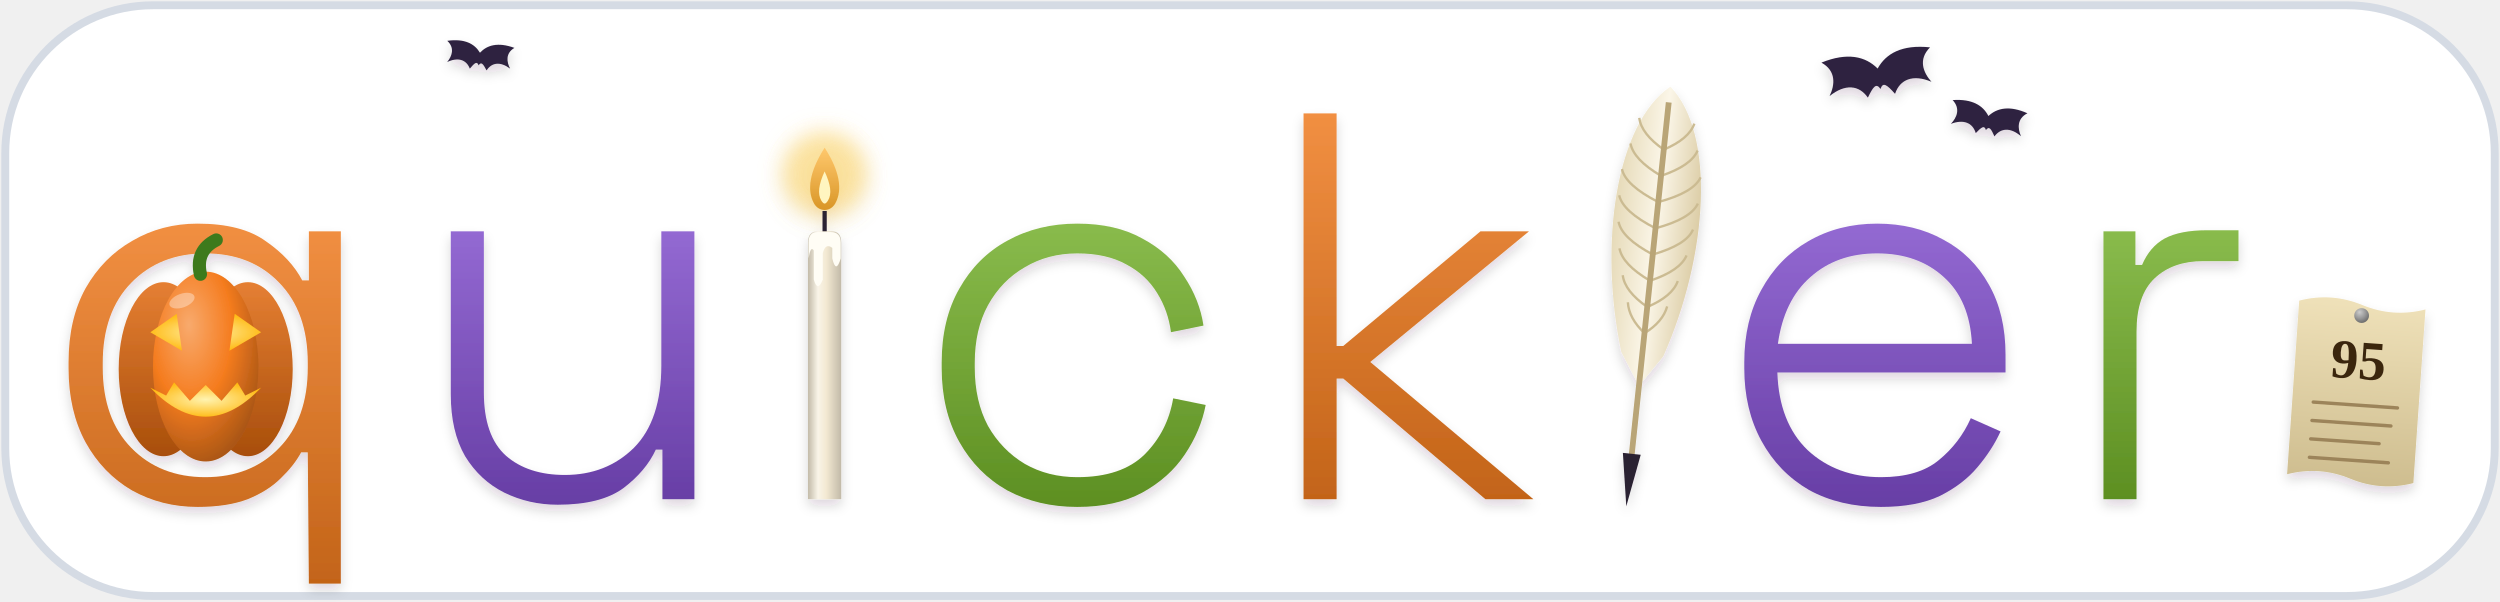
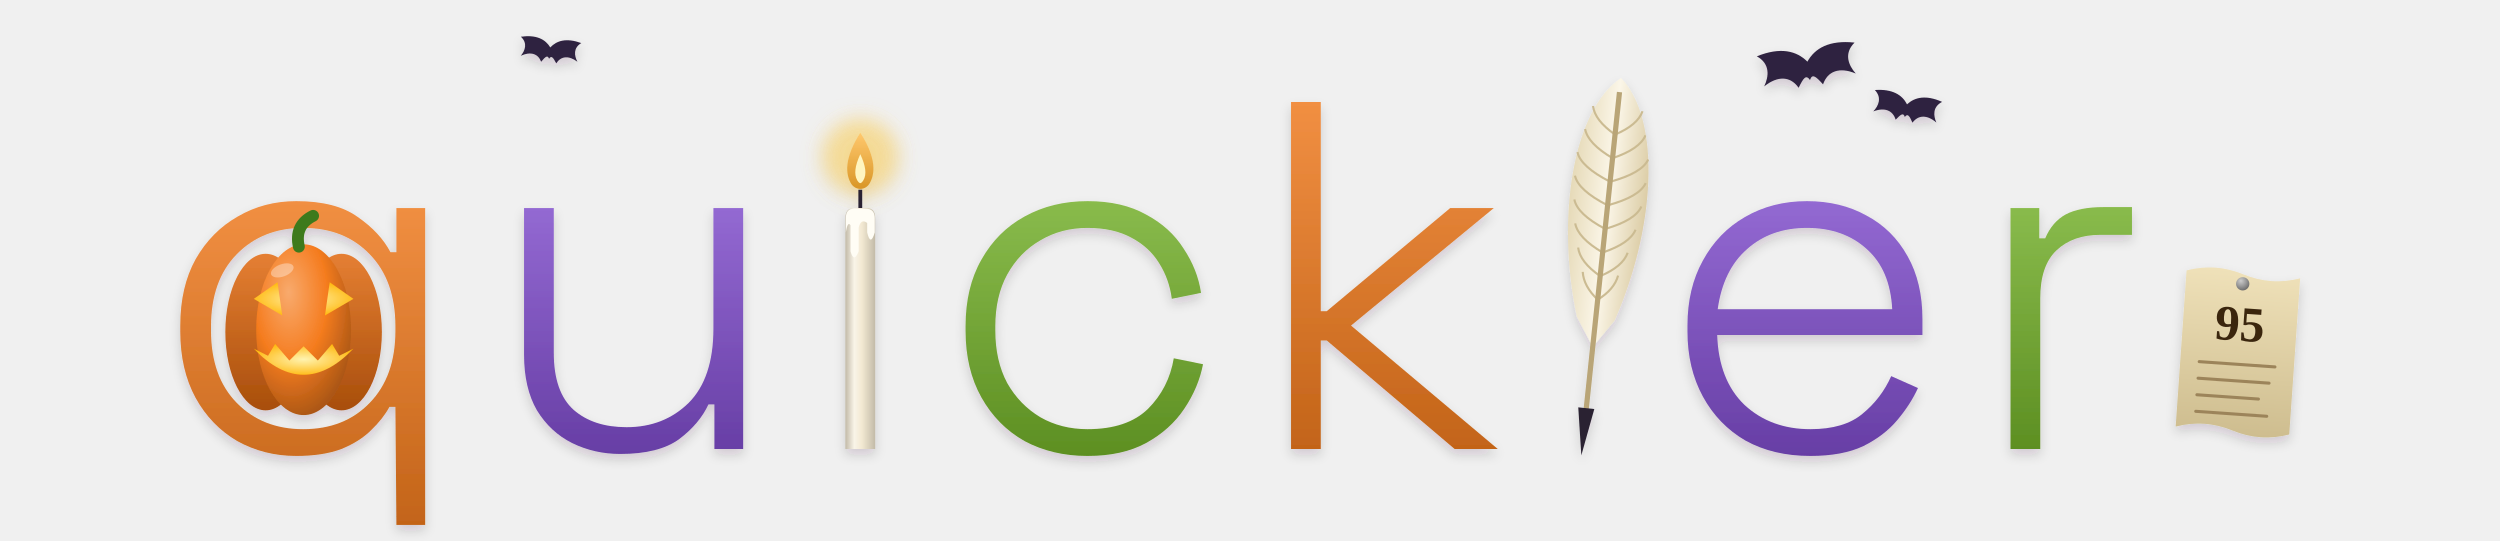
- <svg xmlns="http://www.w3.org/2000/svg" width="1896" height="456" viewBox="-12 -32 948 228" role="img" aria-label="Quickler logo">
+ <svg xmlns="http://www.w3.org/2000/svg" width="2108" height="456" viewBox="-62 -32 1054 228" role="img" aria-label="Quickler logo">
  <defs>
    <filter id="lift" x="-6%" y="-12%" width="112%" height="134%">
      <feDropShadow dx="0" dy="2.5" stdDeviation="2.2" flood-color="#241830" flood-opacity=".16" />
    </filter>
    <linearGradient id="LEE7A1E" x1="0" y1="0" x2="0" y2="1">
      <stop stop-color="#F18F42" />
      <stop offset="1" stop-color="#C36419" />
    </linearGradient>
    <linearGradient id="L7E4CC9" x1="0" y1="0" x2="0" y2="1">
      <stop stop-color="#9369D2" />
      <stop offset="1" stop-color="#673EA5" />
    </linearGradient>
    <linearGradient id="L72AE2A" x1="0" y1="0" x2="0" y2="1">
      <stop stop-color="#89BB4C" />
      <stop offset="1" stop-color="#5D8F22" />
    </linearGradient>
    <linearGradient id="p1" x1="0" y1="0" x2="0" y2="1">
      <stop stop-color="#E57F33" />
      <stop offset="1" stop-color="#A84E0B" />
    </linearGradient>
    <radialGradient id="pump" cx="0.38" cy="0.32" r="0.7" fx="0.34" fy="0.28">
      <stop stop-color="#F8AA6D" />
      <stop offset=".55" stop-color="#F57C1F" />
      <stop offset="1" stop-color="#AC5716" />
    </radialGradient>
    <radialGradient id="inner" cx=".5" cy=".5" r=".6">
      <stop stop-color="#FFF3B0" />
      <stop offset="1" stop-color="#FFB300" />
    </radialGradient>
    <filter id="gblur" x="-50%" y="-50%" width="200%" height="200%">
      <feGaussianBlur stdDeviation="4" />
    </filter>
    <linearGradient id="candle" x1="0" y1="0" x2="1" y2="0">
      <stop stop-color="#C2BAA8" />
      <stop offset=".3" stop-color="#F9F4E8" />
      <stop offset=".55" stop-color="#F3E9D2" />
      <stop offset="1" stop-color="#C2BAA8" />
    </linearGradient>
    <linearGradient id="flame" x1="0" y1="0" x2="0" y2="1">
      <stop stop-color="#FFC86D" />
      <stop offset="1" stop-color="#D99627" />
    </linearGradient>
    <linearGradient id="vane" x1="0" y1="0" x2="1" y2="0">
      <stop stop-color="#E6DAB8" />
      <stop offset=".5" stop-color="#FBF6E8" />
      <stop offset="1" stop-color="#DCCDA6" />
    </linearGradient>
    <linearGradient id="calamus" x1="0" y1="0" x2="1" y2="0">
      <stop stop-color="#BEB6A0" />
      <stop offset=".3" stop-color="#F4EEDE" />
      <stop offset=".55" stop-color="#EDE3C8" />
      <stop offset="1" stop-color="#BEB6A0" />
    </linearGradient>
    <linearGradient id="parch" x1="0" y1="0" x2="0" y2="1">
      <stop stop-color="#EFE1B9" />
      <stop offset="1" stop-color="#CEBD8F" />
    </linearGradient>
    <radialGradient id="nail" cx="0.38" cy="0.32" r="0.7" fx="0.34" fy="0.28">
      <stop stop-color="#CCCCCC" />
      <stop offset=".55" stop-color="#9A9A9A" />
      <stop offset="1" stop-color="#6C6C6C" />
    </radialGradient>
  </defs>
-   <rect x="-10" y="-30" width="944" height="224" rx="56" fill="#FFFFFF" stroke="#D5DBE4" stroke-width="3" />
  <g filter="url(#lift)">
    <path d="M105.124 189.3L104.706 139.535H102.198C100.387 142.879 97.809 146.153 94.465 149.358C91.26 152.563 87.08 155.21 81.925 157.3C76.77 159.251 70.43 160.226 62.906 160.226C53.849 160.226 45.559 158.136 38.035 153.956C30.65 149.637 24.798 143.576 20.479 135.773C16.16 127.831 14 118.496 14 107.767V105.259C14 94.391 16.16 85.056 20.479 77.253C24.938 69.45 30.859 63.459 38.244 59.279C45.629 54.96 53.849 52.8 62.906 52.8C74.053 52.8 82.691 55.029 88.822 59.488C95.092 63.807 99.69 68.754 102.616 74.327H105.124V55.726H117.246V189.3H105.124ZM65.832 148.94C77.397 148.94 86.732 145.248 93.838 137.863C101.083 130.478 104.706 120.307 104.706 107.349V105.677C104.706 92.719 101.083 82.548 93.838 75.163C86.732 67.778 77.397 64.086 65.832 64.086C54.407 64.086 45.071 67.778 37.826 75.163C30.581 82.548 26.958 92.719 26.958 105.677V107.349C26.958 120.307 30.581 130.478 37.826 137.863C45.071 145.248 54.407 148.94 65.832 148.94Z" fill="url(#LEE7A1E)" />
    <path d="M199.484 159.39C192.239 159.39 185.481 157.857 179.211 154.792C173.081 151.727 168.134 147.129 164.372 140.998C160.75 134.728 158.938 126.925 158.938 117.59V55.726H171.478V116.754C171.478 127.761 174.265 135.773 179.838 140.789C185.412 145.666 192.866 148.104 202.201 148.104C212.651 148.104 221.36 144.69 228.326 137.863C235.293 130.896 238.776 120.446 238.776 106.513V55.726H251.316V157.3H239.194V138.49H236.686C234.178 143.924 230.068 148.801 224.355 153.12C218.643 157.3 210.352 159.39 199.484 159.39Z" fill="url(#L7E4CC9)" />
    <path d="M396.499 160.226C386.607 160.226 377.759 158.136 369.956 153.956C362.293 149.637 356.232 143.506 351.773 135.564C347.315 127.622 345.085 118.287 345.085 107.558V105.468C345.085 94.6 347.315 85.265 351.773 77.462C356.232 69.52 362.293 63.459 369.956 59.279C377.759 54.96 386.607 52.8 396.499 52.8C406.253 52.8 414.473 54.681 421.161 58.443C427.989 62.066 433.283 66.873 437.045 72.864C440.947 78.716 443.385 84.916 444.36 91.465L432.029 93.973C431.333 88.539 429.591 83.593 426.804 79.134C424.018 74.536 420.116 70.913 415.1 68.266C410.084 65.479 403.884 64.086 396.499 64.086C389.115 64.086 382.496 65.828 376.644 69.311C370.792 72.655 366.125 77.462 362.641 83.732C359.297 89.863 357.625 97.178 357.625 105.677V107.349C357.625 115.848 359.297 123.233 362.641 129.503C366.125 135.634 370.792 140.441 376.644 143.924C382.496 147.268 389.115 148.94 396.499 148.94C407.646 148.94 416.145 146.084 421.997 140.371C427.849 134.519 431.472 127.413 432.865 119.053L445.196 121.561C443.942 128.11 441.295 134.38 437.254 140.371C433.353 146.223 427.989 151.03 421.161 154.792C414.473 158.415 406.253 160.226 396.499 160.226Z" fill="url(#L72AE2A)" />
    <path d="M482.302 157.3V11H494.842V99.198H497.35L549.391 55.726H567.783L507.591 105.259L569.455 157.3H551.272L497.35 111.529H494.842V157.3H482.302Z" fill="url(#LEE7A1E)" />
    <path d="M701.266 160.226C690.816 160.226 681.689 158.066 673.886 153.747C666.223 149.288 660.232 143.088 655.912 135.146C651.593 127.204 649.433 118.078 649.433 107.767V105.259C649.433 94.809 651.593 85.683 655.912 77.88C660.232 69.938 666.153 63.807 673.677 59.488C681.341 55.029 690.049 52.8 699.802 52.8C709.277 52.8 717.637 54.82 724.883 58.861C732.267 62.762 738.049 68.475 742.229 75.999C746.409 83.384 748.5 92.231 748.5 102.542V109.23H661.974C662.392 121.909 666.223 131.732 673.469 138.699C680.853 145.526 690.119 148.94 701.266 148.94C710.74 148.94 718.055 146.78 723.211 142.461C728.505 138.142 732.546 132.847 735.333 126.577L746.619 131.593C744.529 136.191 741.603 140.719 737.841 145.178C734.218 149.497 729.48 153.12 723.628 156.046C717.776 158.833 710.322 160.226 701.266 160.226ZM662.182 98.362H735.75C735.193 87.355 731.64 78.925 725.091 73.073C718.543 67.082 710.113 64.086 699.802 64.086C689.631 64.086 681.201 67.082 674.513 73.073C667.825 78.925 663.715 87.355 662.182 98.362Z" fill="url(#L7E4CC9)" />
    <path d="M785.63 157.3V55.726H797.752V68.475H800.26C802.21 63.877 805.067 60.533 808.829 58.443C812.73 56.353 818.094 55.308 824.922 55.308H836.835V67.012H823.459C815.795 67.012 809.665 69.172 805.067 73.491C800.469 77.81 798.17 84.568 798.17 93.764V157.3H785.63Z" fill="url(#L72AE2A)" />
    <ellipse cx="50" cy="108" rx="17" ry="33" fill="url(#p1)" />
    <ellipse cx="82" cy="108" rx="17" ry="33" fill="url(#p1)" />
    <ellipse cx="66" cy="107" rx="20" ry="36" fill="url(#pump)" />
    <path d="M64 72 Q62 63 70 59" fill="none" stroke="#3C7A1E" stroke-width="5" stroke-linecap="round" />
    <path d="M45 94 L55 87 L57 101Z M87 94 L77 87 L75 101Z" fill="url(#inner)" />
    <path d="M45 115 Q66 137 87 115 L81 118 L78 113 L72 120 L66 114 L60 120 L54 113 L51 118Z" fill="url(#inner)" />
    <ellipse cx="57" cy="82" rx="5" ry="2.6" fill="#fff" opacity=".35" transform="rotate(-20 57 82)" />
    <circle cx="300.7" cy="34" r="16" fill="#FFD25A" opacity="0.55" filter="url(#gblur)" />
    <path d="M294.4 157.3 V60 Q294.4 55.7 298 55.7 H303.4 Q307 55.7 307 60 V157.3Z" fill="url(#candle)" />
    <path d="M294.6 60 Q294.6 56 298 56 H303 Q306.8 56 306.8 60 V66 Q305 72 303.6 66 V62 Q301 60 300 64 V74 Q298 79 296.6 74 V63 Q295.4 61 294.6 66Z" fill="#FFFDF5" />
    <path d="M300.7 55.7 V48" stroke="#2B2233" stroke-width="1.6" />
    <path d="M300.7 24 C306.5 33 307.5 40 304.8 45 C303 48.5 298.4 48.5 296.6 45 C293.9 40 295 33 300.7 24Z" fill="url(#flame)" />
    <path d="M300.7 33 C303 38 303.5 41.5 302 44 C301 45.6 300.4 45.6 299.4 44 C298 41.5 298.4 38 300.7 33Z" fill="#FFF5C0" />
    <g transform="rotate(6 605 157)">
      <path d="M605 0 C624 16 626 62 613 102 L605 114 L597 102 C584 62 586 16 605 0Z" fill="url(#vane)" />
      <path d="M605 24 Q595.9 19 594.5 13" stroke="#CBBB92" stroke-width=".9" fill="none" />
      <path d="M605 24 Q614.1 19 615.5 13" stroke="#CBBB92" stroke-width=".9" fill="none" />
      <path d="M605 34 Q594.0 29 592.2 23" stroke="#CBBB92" stroke-width=".9" fill="none" />
      <path d="M605 34 Q616.0 29 617.8 23" stroke="#CBBB92" stroke-width=".9" fill="none" />
      <path d="M605 44 Q592.0 39 590.0 33" stroke="#CBBB92" stroke-width=".9" fill="none" />
      <path d="M605 44 Q618.0 39 620.0 33" stroke="#CBBB92" stroke-width=".9" fill="none" />
      <path d="M605 54 Q592.0 49 590.0 43" stroke="#CBBB92" stroke-width=".9" fill="none" />
      <path d="M605 54 Q618.0 49 620.0 43" stroke="#CBBB92" stroke-width=".9" fill="none" />
      <path d="M605 64 Q592.6 59 590.8 53" stroke="#CBBB92" stroke-width=".9" fill="none" />
      <path d="M605 64 Q617.4 59 619.2 53" stroke="#CBBB92" stroke-width=".9" fill="none" />
      <path d="M605 74 Q594.0 69 592.2 63" stroke="#CBBB92" stroke-width=".9" fill="none" />
      <path d="M605 74 Q616.0 69 617.8 63" stroke="#CBBB92" stroke-width=".9" fill="none" />
      <path d="M605 84 Q595.9 79 594.5 73" stroke="#CBBB92" stroke-width=".9" fill="none" />
      <path d="M605 84 Q614.1 79 615.5 73" stroke="#CBBB92" stroke-width=".9" fill="none" />
      <path d="M605 94 Q598.5 89 597.5 83" stroke="#CBBB92" stroke-width=".9" fill="none" />
      <path d="M605 94 Q611.5 89 612.5 83" stroke="#CBBB92" stroke-width=".9" fill="none" />
      <path d="M605 6 L605 146" stroke="#B9A577" stroke-width="2.2" />
      <path d="M605 102 L605 146" stroke="url(#calamus)" stroke-width="7" stroke-linecap="round" />
      <path d="M601.6 140 L608.4 140 L605 160Z" fill="#2B2233" />
    </g>
    <g transform="translate(860 80) rotate(4)">
      <path d="M0 2 Q12 -2 24 2 T48 2 V68 Q36 72 24 68 T0 68Z" fill="url(#parch)" />
      <text x="24" y="30" font-family="Georgia,'Times New Roman',serif" font-weight="700" font-size="21" fill="#3A2610" text-anchor="middle">95</text>
      <path d="M8 40 H40 M8 47 H38 M8 54 H34 M8 61 H38" stroke="#9C845A" stroke-width="1.3" stroke-linecap="round" />
      <circle cx="24" cy="6" r="2.8" fill="url(#nail)" />
    </g>
    <path d="M0 0 C-3 -4 -8 -6 -16 -4 C-12 -1 -13 3 -15 6 C-10 3 -6 4 -4 8 C-2 5 -1 4 0 6 C1 4 2 5 4 8 C6 4 10 3 15 6 C13 3 12 -1 16 -4 C8 -6 3 -4 0 0Z" fill="#2E2340" transform="translate(700 -6) scale(1.3) rotate(-8)" />
    <path d="M0 0 C-3 -4 -8 -6 -16 -4 C-12 -1 -13 3 -15 6 C-10 3 -6 4 -4 8 C-2 5 -1 4 0 6 C1 4 2 5 4 8 C6 4 10 3 15 6 C13 3 12 -1 16 -4 C8 -6 3 -4 0 0Z" fill="#2E2340" transform="translate(742 12) scale(0.9) rotate(10)" />
    <path d="M0 0 C-3 -4 -8 -6 -16 -4 C-12 -1 -13 3 -15 6 C-10 3 -6 4 -4 8 C-2 5 -1 4 0 6 C1 4 2 5 4 8 C6 4 10 3 15 6 C13 3 12 -1 16 -4 C8 -6 3 -4 0 0Z" fill="#2E2340" transform="translate(170 -12) scale(0.8) rotate(6)" />
  </g>
</svg>
